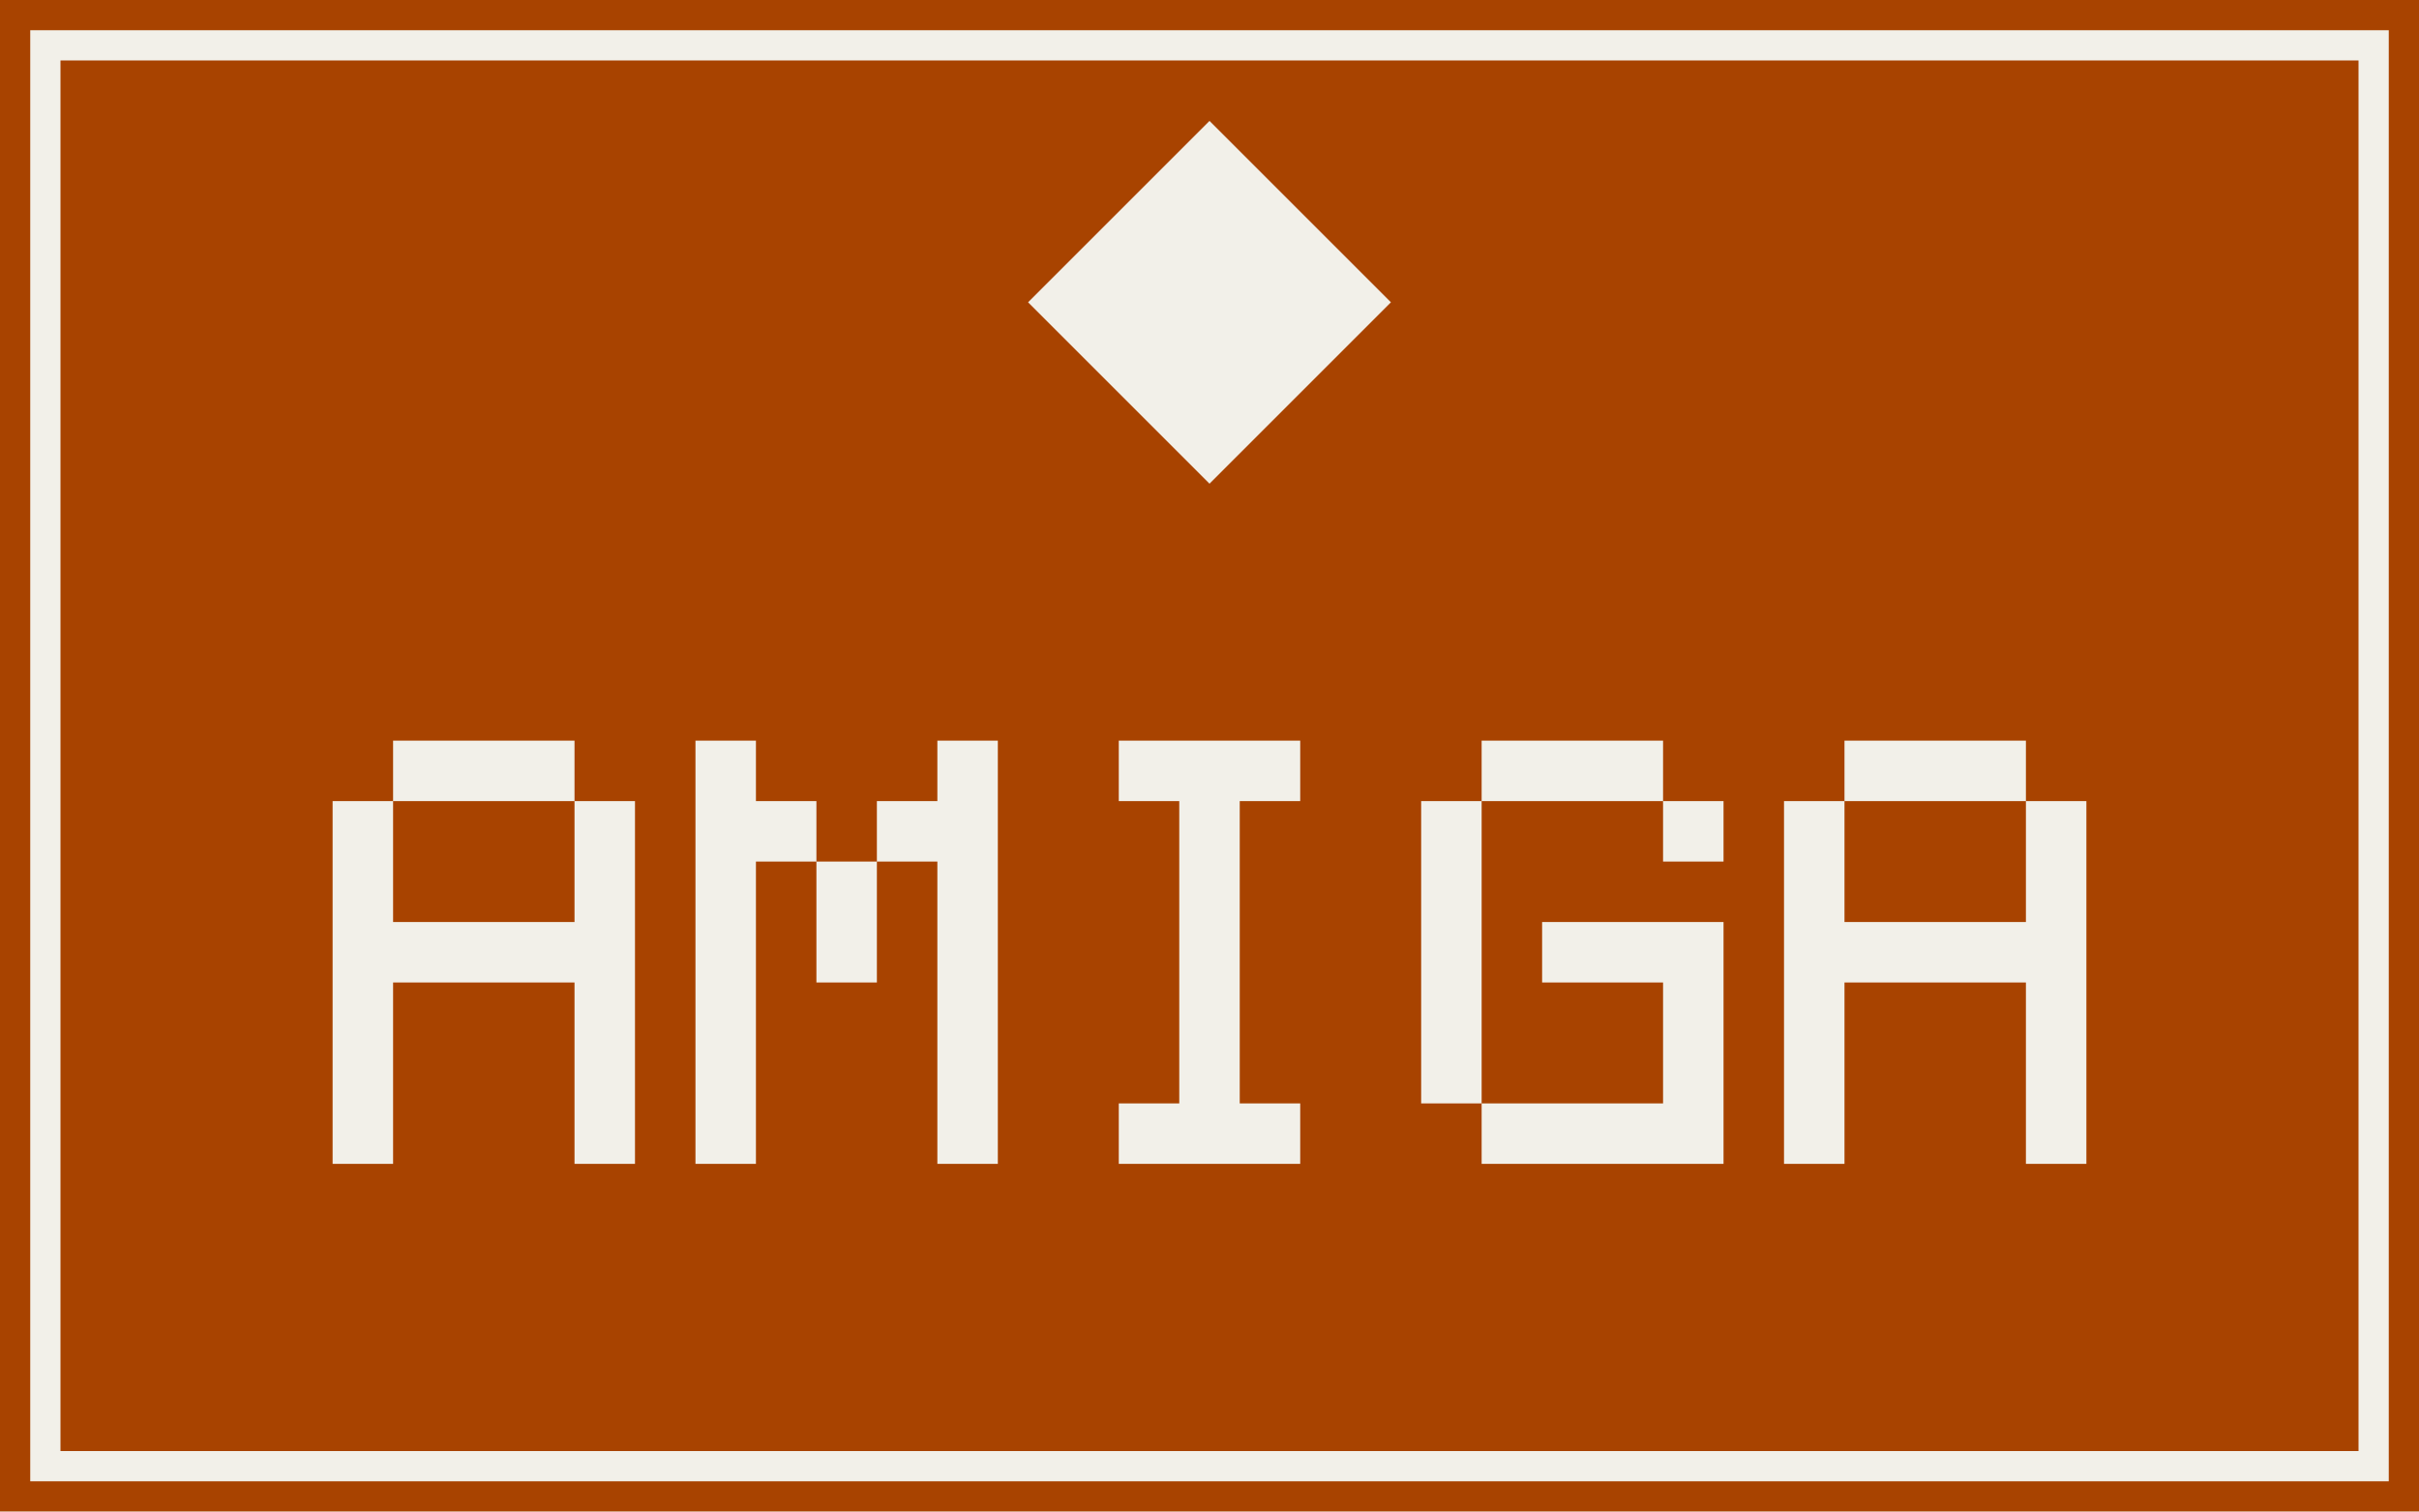
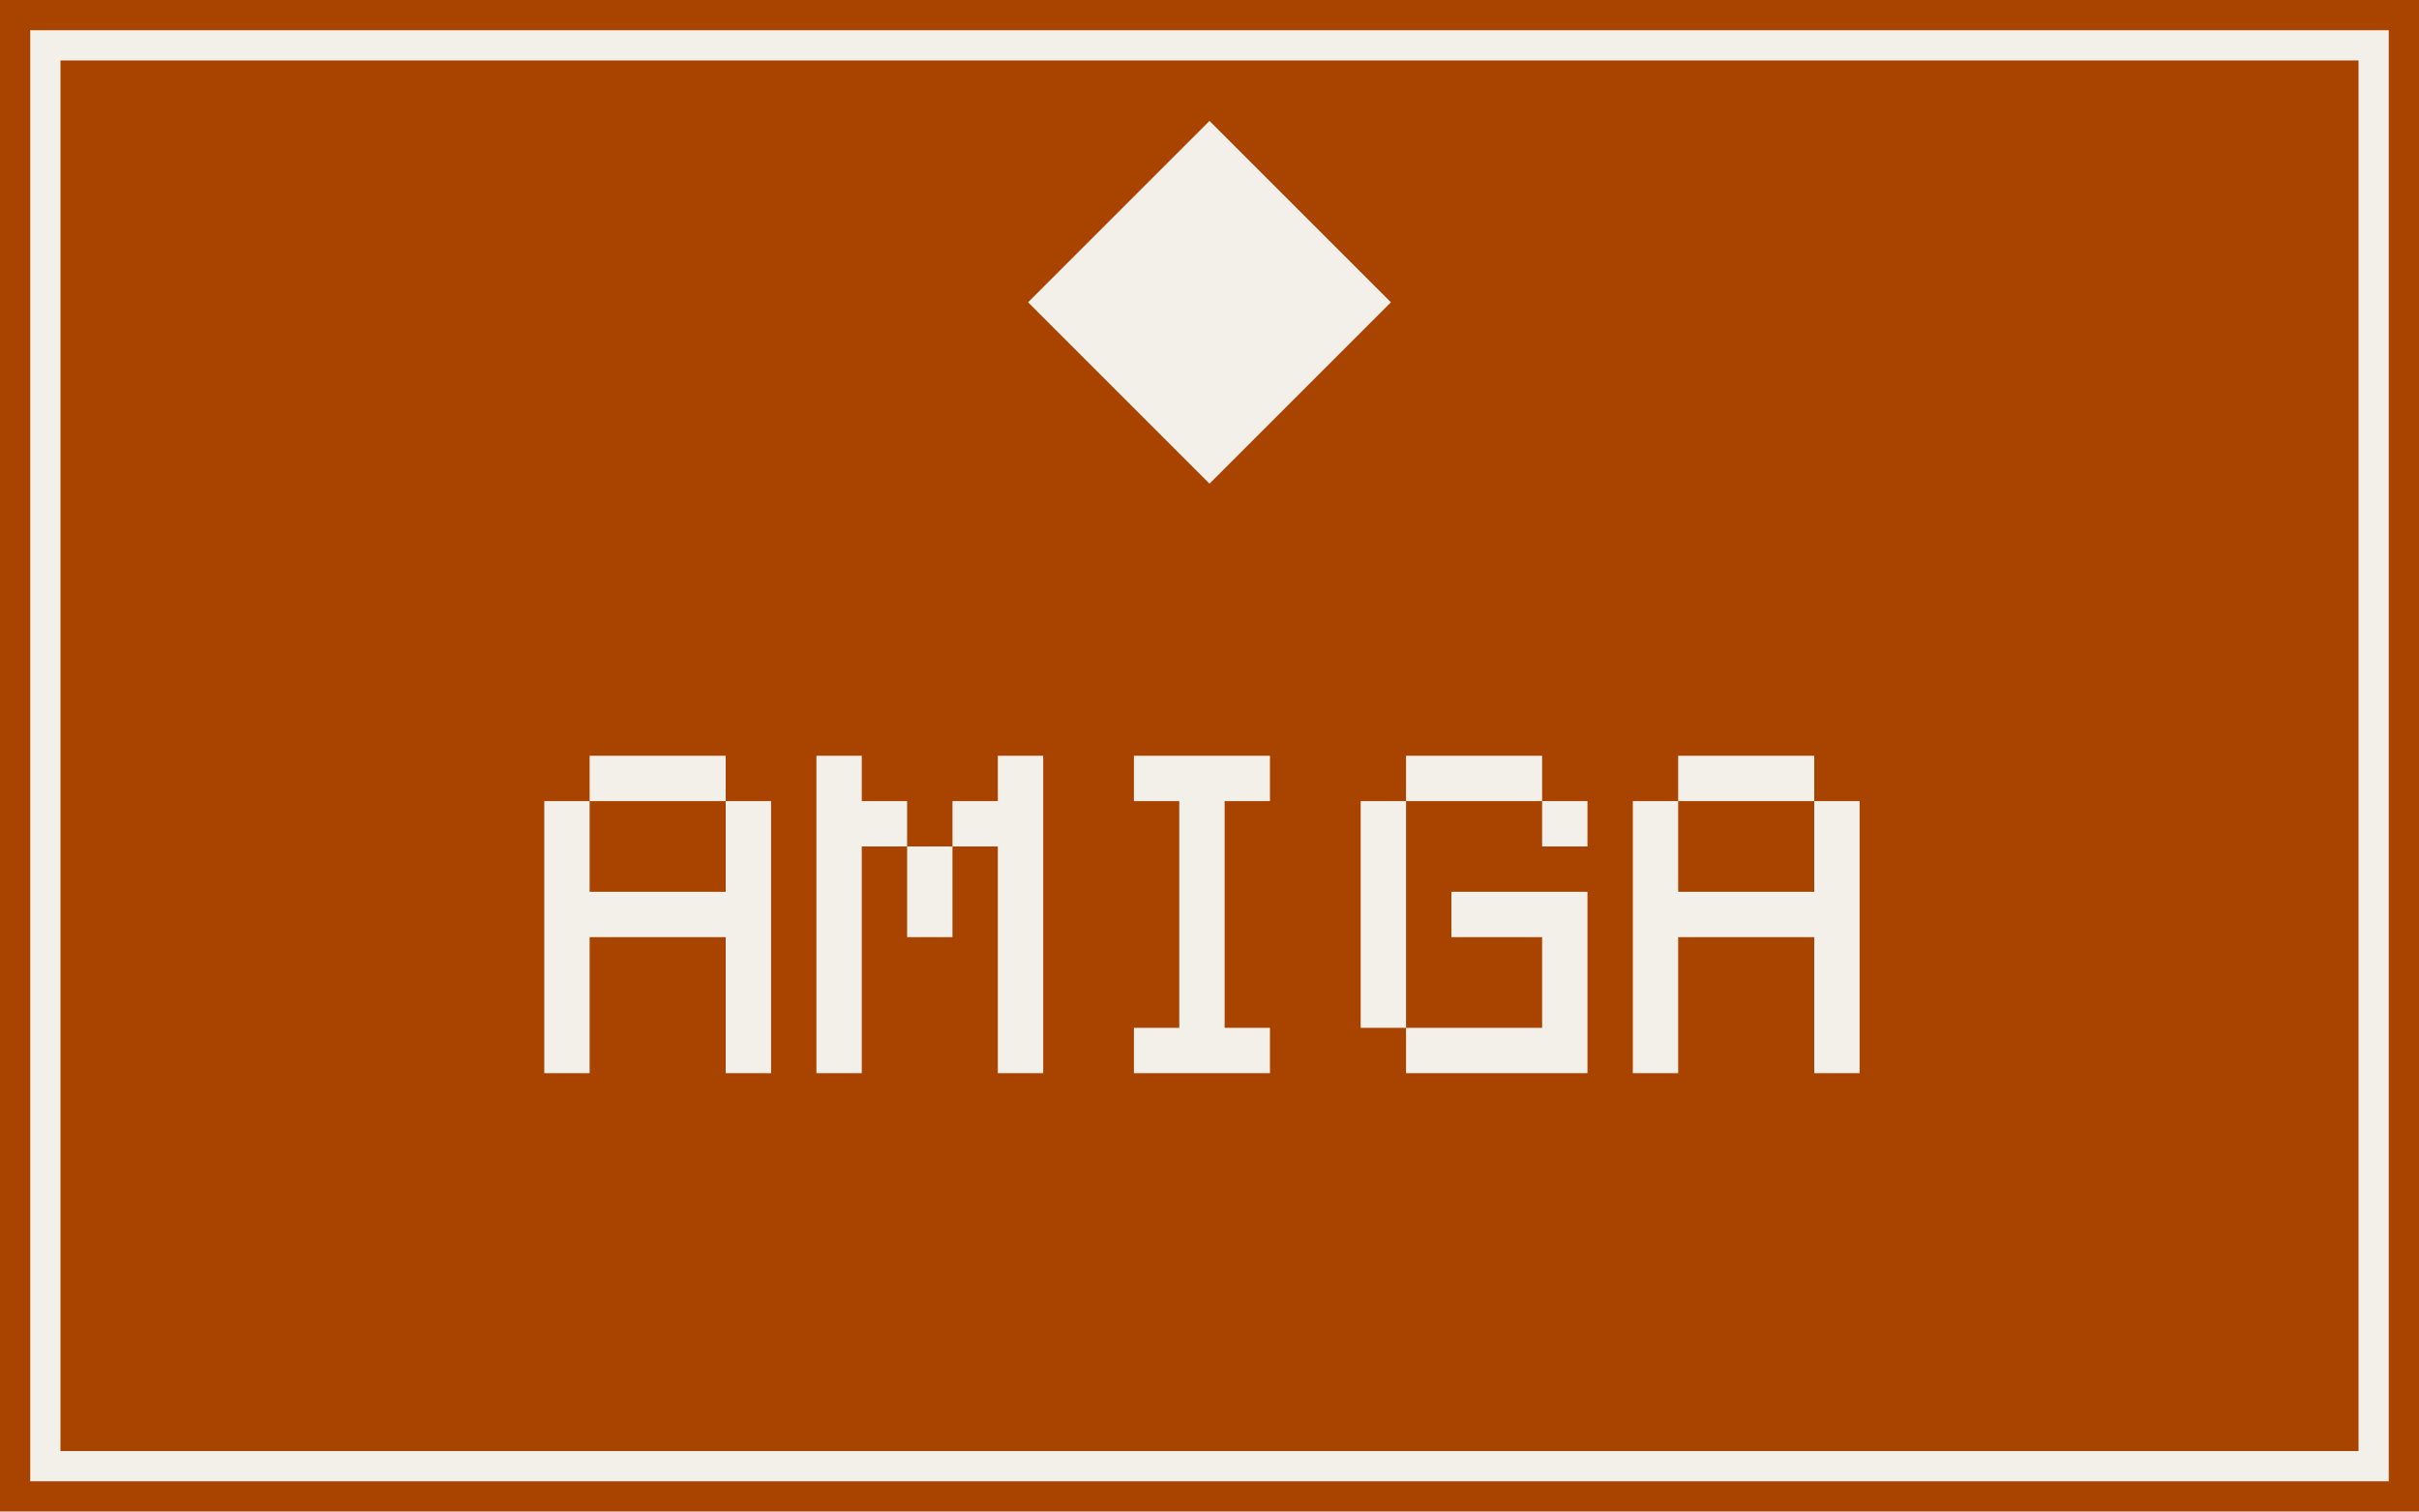
<svg xmlns="http://www.w3.org/2000/svg" viewBox="0 0 160 100" data-lines="1">
  <rect width="160" height="100" fill="#a84300" />
  <rect x="3" y="3" width="154" height="94" fill="none" stroke="#f2f0e9" stroke-width="2" />
  <polygon points="80,8 92,20 80,32 68,20" fill="#f2f0e9" />
-   <path data-text="1" d="M26 49h12v4h-12zM46 49h4v4h-4zM62 49h4v4h-4zM74 49h12v4h-12zM98 49h12v4h-12zM122 49h12v4h-12zM22 53h4v4h-4zM38 53h4v4h-4zM46 53h8v4h-8zM58 53h8v4h-8zM78 53h4v4h-4zM94 53h4v4h-4zM110 53h4v4h-4zM118 53h4v4h-4zM134 53h4v4h-4zM22 57h4v4h-4zM38 57h4v4h-4zM46 57h4v4h-4zM54 57h4v4h-4zM62 57h4v4h-4zM78 57h4v4h-4zM94 57h4v4h-4zM118 57h4v4h-4zM134 57h4v4h-4zM22 61h20v4h-20zM46 61h4v4h-4zM54 61h4v4h-4zM62 61h4v4h-4zM78 61h4v4h-4zM94 61h4v4h-4zM102 61h12v4h-12zM118 61h20v4h-20zM22 65h4v4h-4zM38 65h4v4h-4zM46 65h4v4h-4zM62 65h4v4h-4zM78 65h4v4h-4zM94 65h4v4h-4zM110 65h4v4h-4zM118 65h4v4h-4zM134 65h4v4h-4zM22 69h4v4h-4zM38 69h4v4h-4zM46 69h4v4h-4zM62 69h4v4h-4zM78 69h4v4h-4zM94 69h4v4h-4zM110 69h4v4h-4zM118 69h4v4h-4zM134 69h4v4h-4zM22 73h4v4h-4zM38 73h4v4h-4zM46 73h4v4h-4zM62 73h4v4h-4zM74 73h12v4h-12zM98 73h16v4h-16zM118 73h4v4h-4zM134 73h4v4h-4z" fill="#f2f0e9" />
+   <path data-text="1" d="M39 50h9v3h-9zM54 50h3v3h-3zM66 50h3v3h-3zM75 50h9v3h-9zM93 50h9v3h-9zM111 50h9v3h-9zM36 53h3v3h-3zM48 53h3v3h-3zM54 53h6v3h-6zM63 53h6v3h-6zM78 53h3v3h-3zM90 53h3v3h-3zM102 53h3v3h-3zM108 53h3v3h-3zM120 53h3v3h-3zM36 56h3v3h-3zM48 56h3v3h-3zM54 56h3v3h-3zM60 56h3v3h-3zM66 56h3v3h-3zM78 56h3v3h-3zM90 56h3v3h-3zM108 56h3v3h-3zM120 56h3v3h-3zM36 59h15v3h-15zM54 59h3v3h-3zM60 59h3v3h-3zM66 59h3v3h-3zM78 59h3v3h-3zM90 59h3v3h-3zM96 59h9v3h-9zM108 59h15v3h-15zM36 62h3v3h-3zM48 62h3v3h-3zM54 62h3v3h-3zM66 62h3v3h-3zM78 62h3v3h-3zM90 62h3v3h-3zM102 62h3v3h-3zM108 62h3v3h-3zM120 62h3v3h-3zM36 65h3v3h-3zM48 65h3v3h-3zM54 65h3v3h-3zM66 65h3v3h-3zM78 65h3v3h-3zM90 65h3v3h-3zM102 65h3v3h-3zM108 65h3v3h-3zM120 65h3v3h-3zM36 68h3v3h-3zM48 68h3v3h-3zM54 68h3v3h-3zM66 68h3v3h-3zM75 68h9v3h-9zM93 68h12v3h-12zM108 68h3v3h-3zM120 68h3v3h-3z" fill="#f2f0e9" />
</svg>
